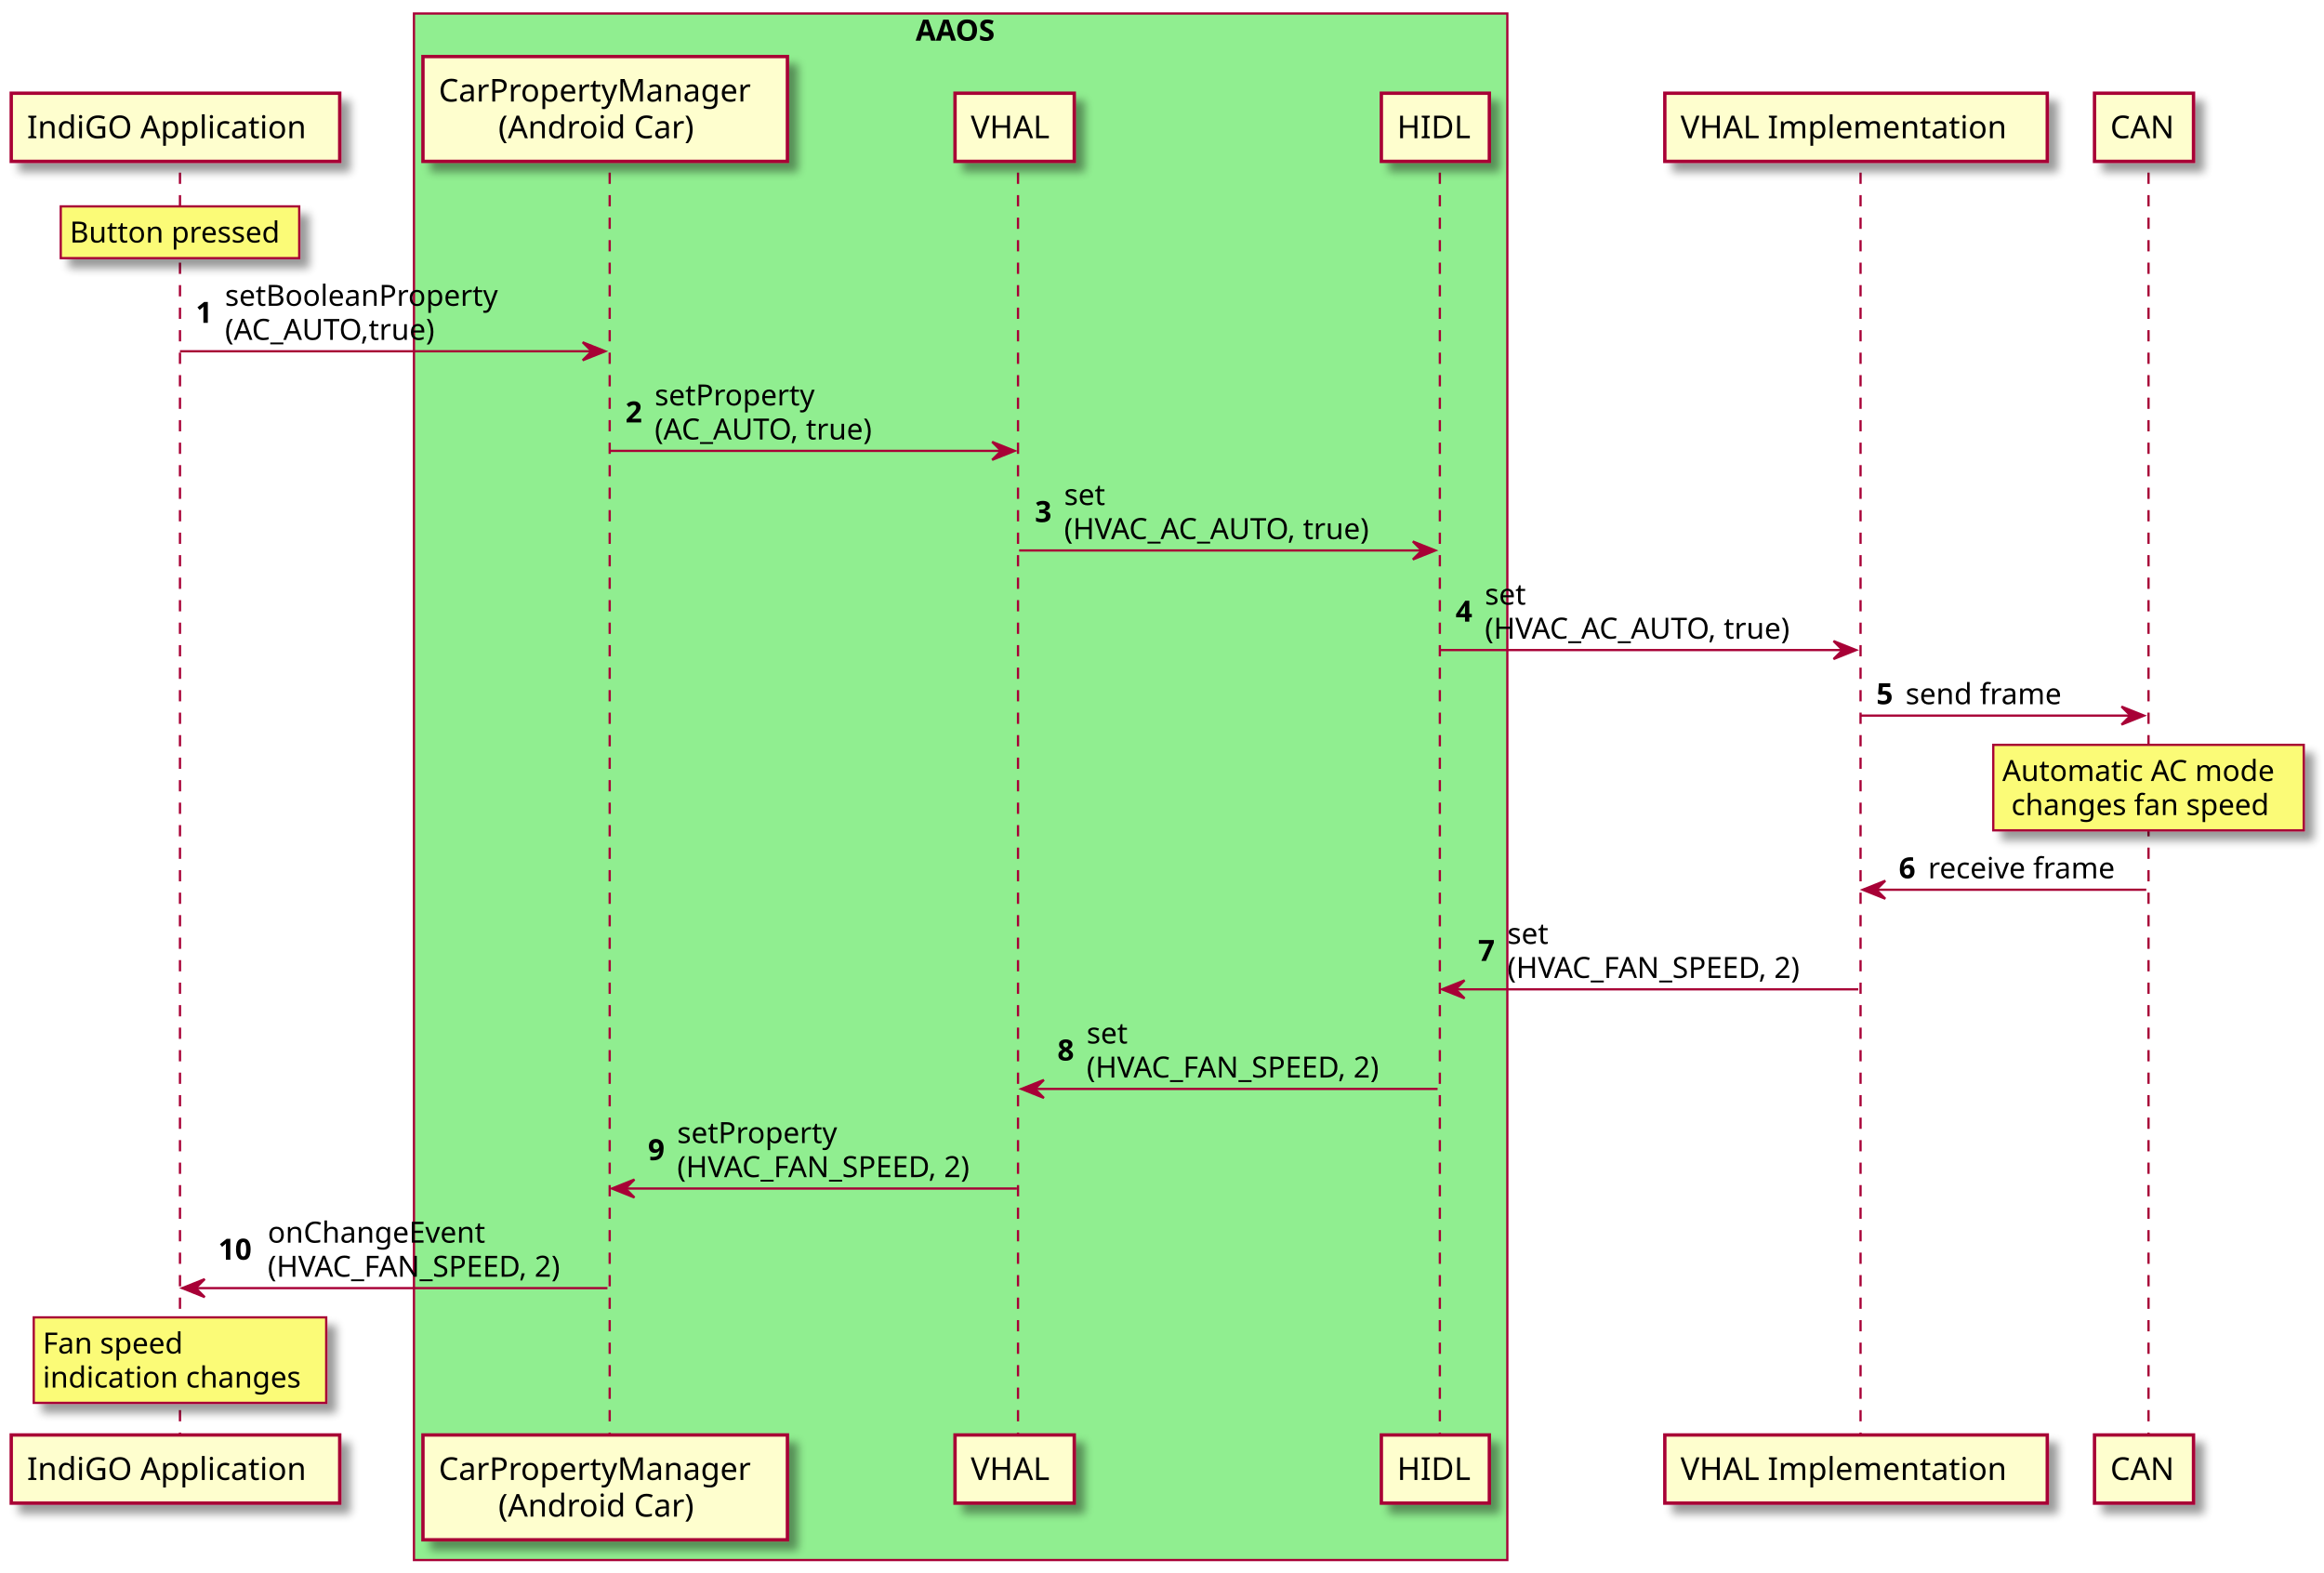
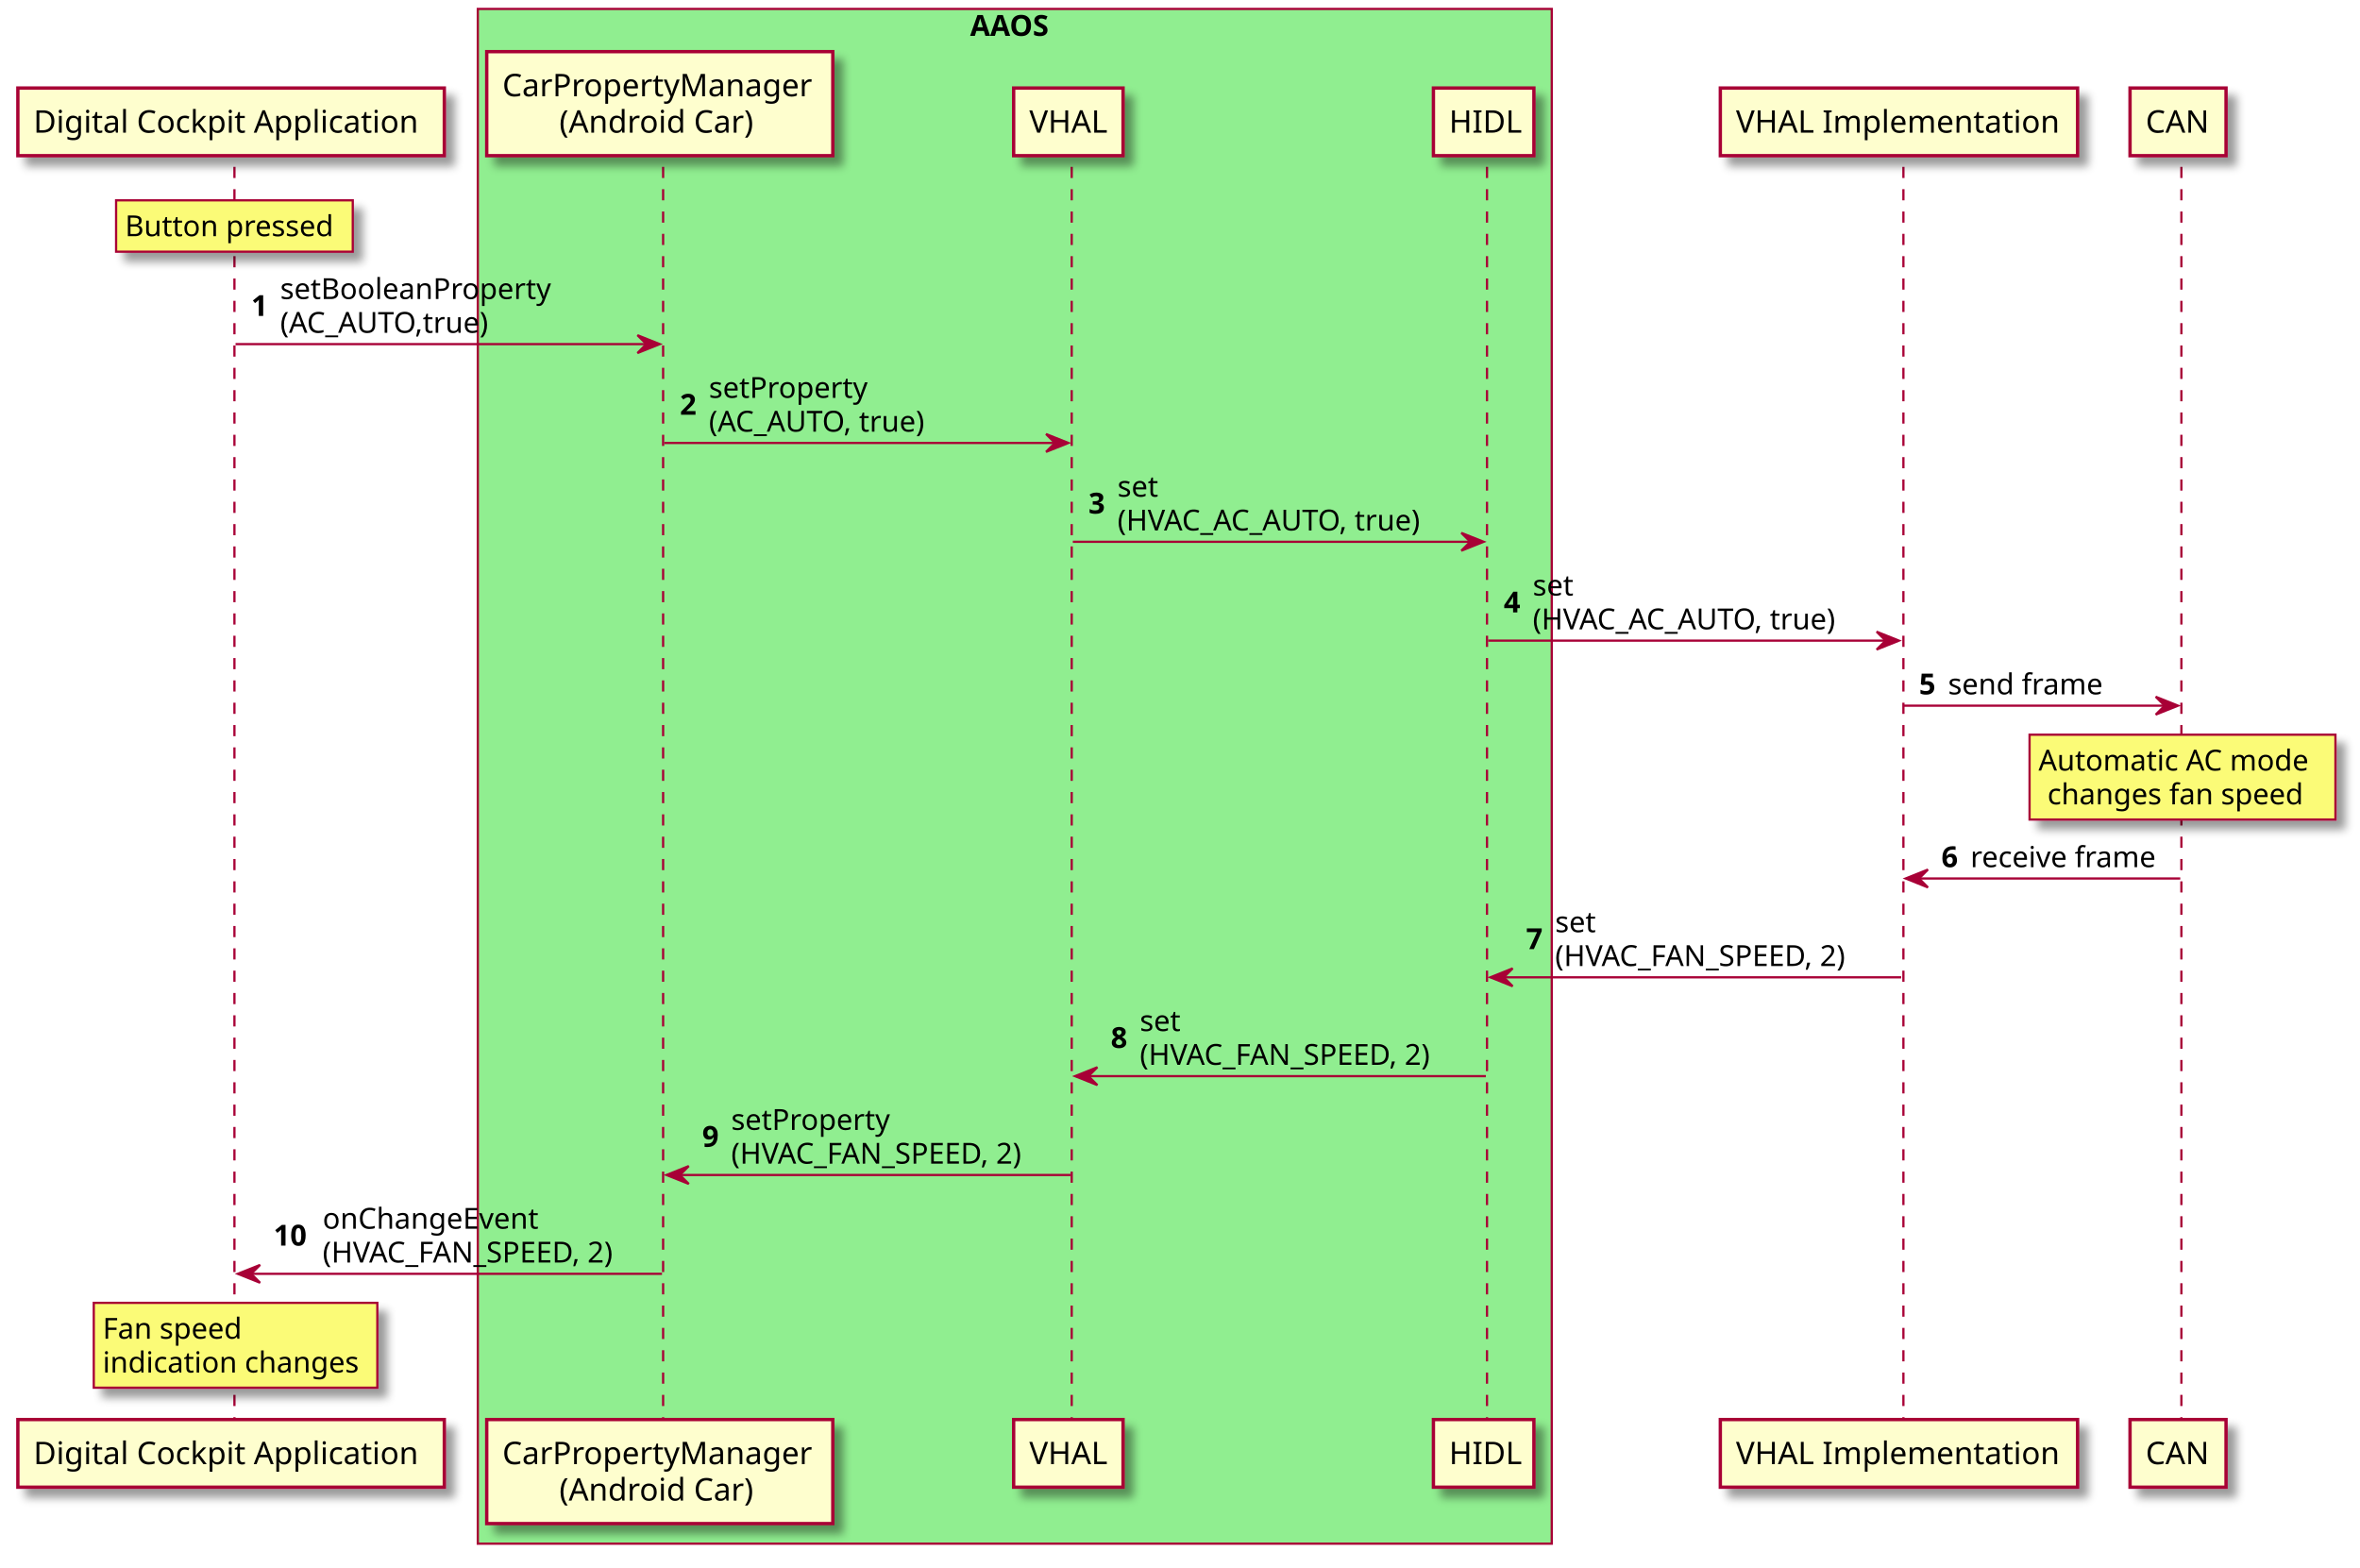
- <svg xmlns="http://www.w3.org/2000/svg" contentScriptType="application/ecmascript" contentStyleType="text/css" height="699px" preserveAspectRatio="none" style="width:1033px;height:699px;background:#FFFFFF;" version="1.1" viewBox="0 0 1033 699" width="1033px" zoomAndPan="magnify">
+ <svg xmlns="http://www.w3.org/2000/svg" contentScriptType="application/ecmascript" contentStyleType="text/css" height="702px" preserveAspectRatio="none" style="width:1057px;height:702px;" version="1.1" viewBox="0 0 1057 702" width="1057px" zoomAndPan="magnify">
  <defs>
-     <filter height="300%" id="fce2g0wuncior" width="300%" x="-1" y="-1">
+     <filter height="300%" id="f1nud6gzolshnz" width="300%" x="-1" y="-1">
      <feGaussianBlur result="blurOut" stdDeviation="2.0" />
      <feColorMatrix in="blurOut" result="blurOut2" type="matrix" values="0 0 0 0 0 0 0 0 0 0 0 0 0 0 0 0 0 0 .4 0" />
      <feOffset dx="4.0" dy="4.0" in="blurOut2" result="blurOut3" />
      <feBlend in="SourceGraphic" in2="blurOut3" mode="normal" />
    </filter>
  </defs>
  <g>
-     <rect fill="#90EE90" height="687.375" style="stroke:#A80036;stroke-width:1.0;" width="486" x="184" y="6" />
-     <text fill="#000000" font-family="sans-serif" font-size="13" font-weight="bold" lengthAdjust="spacing" textLength="40" x="407" y="18.067">AAOS</text>
-     <line style="stroke:#A80036;stroke-width:1.0;stroke-dasharray:5.0,5.0;" x1="80" x2="80" y1="76.727" y2="638.781" />
-     <line style="stroke:#A80036;stroke-width:1.0;stroke-dasharray:5.0,5.0;" x1="271" x2="271" y1="76.727" y2="638.781" />
-     <line style="stroke:#A80036;stroke-width:1.0;stroke-dasharray:5.0,5.0;" x1="452.5" x2="452.5" y1="76.727" y2="638.781" />
-     <line style="stroke:#A80036;stroke-width:1.0;stroke-dasharray:5.0,5.0;" x1="640" x2="640" y1="76.727" y2="638.781" />
-     <line style="stroke:#A80036;stroke-width:1.0;stroke-dasharray:5.0,5.0;" x1="827" x2="827" y1="76.727" y2="638.781" />
-     <line style="stroke:#A80036;stroke-width:1.0;stroke-dasharray:5.0,5.0;" x1="955" x2="955" y1="76.727" y2="638.781" />
-     <rect fill="#FEFECE" filter="url(#fce2g0wuncior)" height="30.297" style="stroke:#A80036;stroke-width:1.5;" width="146" x="5" y="41.43" />
-     <text fill="#000000" font-family="sans-serif" font-size="14" lengthAdjust="spacing" textLength="132" x="12" y="61.425">IndiGO Application</text>
-     <rect fill="#FEFECE" filter="url(#fce2g0wuncior)" height="30.297" style="stroke:#A80036;stroke-width:1.5;" width="146" x="5" y="637.781" />
-     <text fill="#000000" font-family="sans-serif" font-size="14" lengthAdjust="spacing" textLength="132" x="12" y="657.776">IndiGO Application</text>
-     <rect fill="#FEFECE" filter="url(#fce2g0wuncior)" height="46.594" style="stroke:#A80036;stroke-width:1.5;" width="162" x="188" y="25.133" />
-     <text fill="#000000" font-family="sans-serif" font-size="14" lengthAdjust="spacing" textLength="148" x="195" y="45.128">CarPropertyManager</text>
-     <text fill="#000000" font-family="sans-serif" font-size="14" lengthAdjust="spacing" textLength="95" x="221.5" y="61.425">(Android Car)</text>
-     <rect fill="#FEFECE" filter="url(#fce2g0wuncior)" height="46.594" style="stroke:#A80036;stroke-width:1.5;" width="162" x="188" y="637.781" />
-     <text fill="#000000" font-family="sans-serif" font-size="14" lengthAdjust="spacing" textLength="148" x="195" y="657.776">CarPropertyManager</text>
-     <text fill="#000000" font-family="sans-serif" font-size="14" lengthAdjust="spacing" textLength="95" x="221.5" y="674.073">(Android Car)</text>
-     <rect fill="#FEFECE" filter="url(#fce2g0wuncior)" height="30.297" style="stroke:#A80036;stroke-width:1.5;" width="53" x="424.5" y="41.43" />
-     <text fill="#000000" font-family="sans-serif" font-size="14" lengthAdjust="spacing" textLength="39" x="431.5" y="61.425">VHAL</text>
-     <rect fill="#FEFECE" filter="url(#fce2g0wuncior)" height="30.297" style="stroke:#A80036;stroke-width:1.5;" width="53" x="424.5" y="637.781" />
-     <text fill="#000000" font-family="sans-serif" font-size="14" lengthAdjust="spacing" textLength="39" x="431.5" y="657.776">VHAL</text>
-     <rect fill="#FEFECE" filter="url(#fce2g0wuncior)" height="30.297" style="stroke:#A80036;stroke-width:1.5;" width="48" x="614" y="41.43" />
-     <text fill="#000000" font-family="sans-serif" font-size="14" lengthAdjust="spacing" textLength="34" x="621" y="61.425">HIDL</text>
-     <rect fill="#FEFECE" filter="url(#fce2g0wuncior)" height="30.297" style="stroke:#A80036;stroke-width:1.5;" width="48" x="614" y="637.781" />
-     <text fill="#000000" font-family="sans-serif" font-size="14" lengthAdjust="spacing" textLength="34" x="621" y="657.776">HIDL</text>
-     <rect fill="#FEFECE" filter="url(#fce2g0wuncior)" height="30.297" style="stroke:#A80036;stroke-width:1.5;" width="170" x="740" y="41.43" />
-     <text fill="#000000" font-family="sans-serif" font-size="14" lengthAdjust="spacing" textLength="156" x="747" y="61.425">VHAL Implementation</text>
-     <rect fill="#FEFECE" filter="url(#fce2g0wuncior)" height="30.297" style="stroke:#A80036;stroke-width:1.5;" width="170" x="740" y="637.781" />
-     <text fill="#000000" font-family="sans-serif" font-size="14" lengthAdjust="spacing" textLength="156" x="747" y="657.776">VHAL Implementation</text>
-     <rect fill="#FEFECE" filter="url(#fce2g0wuncior)" height="30.297" style="stroke:#A80036;stroke-width:1.5;" width="44" x="931" y="41.43" />
-     <text fill="#000000" font-family="sans-serif" font-size="14" lengthAdjust="spacing" textLength="30" x="938" y="61.425">CAN</text>
-     <rect fill="#FEFECE" filter="url(#fce2g0wuncior)" height="30.297" style="stroke:#A80036;stroke-width:1.5;" width="44" x="931" y="637.781" />
-     <text fill="#000000" font-family="sans-serif" font-size="14" lengthAdjust="spacing" textLength="30" x="938" y="657.776">CAN</text>
-     <rect fill="#FBFB77" filter="url(#fce2g0wuncior)" height="23" style="stroke:#A80036;stroke-width:1.0;" width="106" x="27" y="91.727" />
-     <text fill="#000000" font-family="sans-serif" font-size="13" lengthAdjust="spacing" textLength="98" x="31" y="107.793">Button pressed</text>
-     <polygon fill="#A80036" points="259,152.125,269,156.125,259,160.125,263,156.125" style="stroke:#A80036;stroke-width:1.0;" />
-     <line style="stroke:#A80036;stroke-width:1.0;" x1="80" x2="265" y1="156.125" y2="156.125" />
-     <text fill="#000000" font-family="sans-serif" font-size="13" font-weight="bold" lengthAdjust="spacing" textLength="9" x="87" y="143.493">1</text>
-     <text fill="#000000" font-family="sans-serif" font-size="13" lengthAdjust="spacing" textLength="128" x="100" y="135.926">setBooleanProperty</text>
-     <text fill="#000000" font-family="sans-serif" font-size="13" lengthAdjust="spacing" textLength="102" x="100" y="151.059">(AC_AUTO,true)</text>
-     <polygon fill="#A80036" points="441,196.391,451,200.391,441,204.391,445,200.391" style="stroke:#A80036;stroke-width:1.0;" />
-     <line style="stroke:#A80036;stroke-width:1.0;" x1="271" x2="447" y1="200.391" y2="200.391" />
-     <text fill="#000000" font-family="sans-serif" font-size="13" font-weight="bold" lengthAdjust="spacing" textLength="9" x="278" y="187.758">2</text>
-     <text fill="#000000" font-family="sans-serif" font-size="13" lengthAdjust="spacing" textLength="75" x="291" y="180.192">setProperty</text>
-     <text fill="#000000" font-family="sans-serif" font-size="13" lengthAdjust="spacing" textLength="106" x="291" y="195.325">(AC_AUTO, true)</text>
-     <polygon fill="#A80036" points="628,240.656,638,244.656,628,248.656,632,244.656" style="stroke:#A80036;stroke-width:1.0;" />
-     <line style="stroke:#A80036;stroke-width:1.0;" x1="453" x2="634" y1="244.656" y2="244.656" />
-     <text fill="#000000" font-family="sans-serif" font-size="13" font-weight="bold" lengthAdjust="spacing" textLength="9" x="460" y="232.024">3</text>
-     <text fill="#000000" font-family="sans-serif" font-size="13" lengthAdjust="spacing" textLength="20" x="473" y="224.458">set</text>
-     <text fill="#000000" font-family="sans-serif" font-size="13" lengthAdjust="spacing" textLength="150" x="473" y="239.59">(HVAC_AC_AUTO, true)</text>
-     <polygon fill="#A80036" points="815,284.922,825,288.922,815,292.922,819,288.922" style="stroke:#A80036;stroke-width:1.0;" />
-     <line style="stroke:#A80036;stroke-width:1.0;" x1="640" x2="821" y1="288.922" y2="288.922" />
-     <text fill="#000000" font-family="sans-serif" font-size="13" font-weight="bold" lengthAdjust="spacing" textLength="9" x="647" y="276.29">4</text>
-     <text fill="#000000" font-family="sans-serif" font-size="13" lengthAdjust="spacing" textLength="20" x="660" y="268.723">set</text>
-     <text fill="#000000" font-family="sans-serif" font-size="13" lengthAdjust="spacing" textLength="150" x="660" y="283.856">(HVAC_AC_AUTO, true)</text>
-     <polygon fill="#A80036" points="943,314.055,953,318.055,943,322.055,947,318.055" style="stroke:#A80036;stroke-width:1.0;" />
-     <line style="stroke:#A80036;stroke-width:1.0;" x1="827" x2="949" y1="318.055" y2="318.055" />
-     <text fill="#000000" font-family="sans-serif" font-size="13" font-weight="bold" lengthAdjust="spacing" textLength="9" x="834" y="312.989">5</text>
-     <text fill="#000000" font-family="sans-serif" font-size="13" lengthAdjust="spacing" textLength="74" x="847" y="312.989">send frame</text>
-     <rect fill="#FBFB77" filter="url(#fce2g0wuncior)" height="38" style="stroke:#A80036;stroke-width:1.0;" width="138" x="886" y="331.055" />
-     <text fill="#000000" font-family="sans-serif" font-size="13" lengthAdjust="spacing" textLength="130" x="890" y="347.122">Automatic AC mode</text>
-     <text fill="#000000" font-family="sans-serif" font-size="13" lengthAdjust="spacing" textLength="122" x="894" y="362.254">changes fan speed</text>
-     <polygon fill="#A80036" points="838,391.453,828,395.453,838,399.453,834,395.453" style="stroke:#A80036;stroke-width:1.0;" />
-     <line style="stroke:#A80036;stroke-width:1.0;" x1="832" x2="954" y1="395.453" y2="395.453" />
-     <text fill="#000000" font-family="sans-serif" font-size="13" font-weight="bold" lengthAdjust="spacing" textLength="9" x="844" y="390.387">6</text>
-     <text fill="#000000" font-family="sans-serif" font-size="13" lengthAdjust="spacing" textLength="91" x="857" y="390.387">receive frame</text>
-     <polygon fill="#A80036" points="651,435.719,641,439.719,651,443.719,647,439.719" style="stroke:#A80036;stroke-width:1.0;" />
-     <line style="stroke:#A80036;stroke-width:1.0;" x1="645" x2="826" y1="439.719" y2="439.719" />
-     <text fill="#000000" font-family="sans-serif" font-size="13" font-weight="bold" lengthAdjust="spacing" textLength="9" x="657" y="427.086">7</text>
-     <text fill="#000000" font-family="sans-serif" font-size="13" lengthAdjust="spacing" textLength="20" x="670" y="419.52">set</text>
-     <text fill="#000000" font-family="sans-serif" font-size="13" lengthAdjust="spacing" textLength="145" x="670" y="434.653">(HVAC_FAN_SPEED, 2)</text>
-     <polygon fill="#A80036" points="464,479.984,454,483.984,464,487.984,460,483.984" style="stroke:#A80036;stroke-width:1.0;" />
-     <line style="stroke:#A80036;stroke-width:1.0;" x1="458" x2="639" y1="483.984" y2="483.984" />
-     <text fill="#000000" font-family="sans-serif" font-size="13" font-weight="bold" lengthAdjust="spacing" textLength="9" x="470" y="471.352">8</text>
-     <text fill="#000000" font-family="sans-serif" font-size="13" lengthAdjust="spacing" textLength="20" x="483" y="463.786">set</text>
-     <text fill="#000000" font-family="sans-serif" font-size="13" lengthAdjust="spacing" textLength="145" x="483" y="478.918">(HVAC_FAN_SPEED, 2)</text>
-     <polygon fill="#A80036" points="282,524.25,272,528.25,282,532.25,278,528.25" style="stroke:#A80036;stroke-width:1.0;" />
-     <line style="stroke:#A80036;stroke-width:1.0;" x1="276" x2="452" y1="528.25" y2="528.25" />
-     <text fill="#000000" font-family="sans-serif" font-size="13" font-weight="bold" lengthAdjust="spacing" textLength="9" x="288" y="515.618">9</text>
-     <text fill="#000000" font-family="sans-serif" font-size="13" lengthAdjust="spacing" textLength="75" x="301" y="508.051">setProperty</text>
-     <text fill="#000000" font-family="sans-serif" font-size="13" lengthAdjust="spacing" textLength="145" x="301" y="523.184">(HVAC_FAN_SPEED, 2)</text>
-     <polygon fill="#A80036" points="91,568.516,81,572.516,91,576.516,87,572.516" style="stroke:#A80036;stroke-width:1.0;" />
-     <line style="stroke:#A80036;stroke-width:1.0;" x1="85" x2="270" y1="572.516" y2="572.516" />
-     <text fill="#000000" font-family="sans-serif" font-size="13" font-weight="bold" lengthAdjust="spacing" textLength="18" x="97" y="559.883">10</text>
-     <text fill="#000000" font-family="sans-serif" font-size="13" lengthAdjust="spacing" textLength="102" x="119" y="552.317">onChangeEvent</text>
-     <text fill="#000000" font-family="sans-serif" font-size="13" lengthAdjust="spacing" textLength="145" x="119" y="567.45">(HVAC_FAN_SPEED, 2)</text>
-     <rect fill="#FBFB77" filter="url(#fce2g0wuncior)" height="38" style="stroke:#A80036;stroke-width:1.0;" width="130" x="15" y="585.516" />
-     <text fill="#000000" font-family="sans-serif" font-size="13" lengthAdjust="spacing" textLength="66" x="19" y="601.582">Fan speed</text>
-     <text fill="#000000" font-family="sans-serif" font-size="13" lengthAdjust="spacing" textLength="122" x="19" y="616.715">indication changes</text>
+     <rect fill="#90EE90" height="687.375" style="stroke: #A80036; stroke-width: 1.0;" width="481" x="214" y="4" />
+     <text fill="#000000" font-family="sans-serif" font-size="13" font-weight="bold" lengthAdjust="spacingAndGlyphs" textLength="40" x="434.5" y="16.067">AAOS</text>
+     <line style="stroke: #A80036; stroke-width: 1.0; stroke-dasharray: 5.0,5.0;" x1="105" x2="105" y1="74.727" y2="636.781" />
+     <line style="stroke: #A80036; stroke-width: 1.0; stroke-dasharray: 5.0,5.0;" x1="297" x2="297" y1="74.727" y2="636.781" />
+     <line style="stroke: #A80036; stroke-width: 1.0; stroke-dasharray: 5.0,5.0;" x1="480" x2="480" y1="74.727" y2="636.781" />
+     <line style="stroke: #A80036; stroke-width: 1.0; stroke-dasharray: 5.0,5.0;" x1="666" x2="666" y1="74.727" y2="636.781" />
+     <line style="stroke: #A80036; stroke-width: 1.0; stroke-dasharray: 5.0,5.0;" x1="852.5" x2="852.5" y1="74.727" y2="636.781" />
+     <line style="stroke: #A80036; stroke-width: 1.0; stroke-dasharray: 5.0,5.0;" x1="977" x2="977" y1="74.727" y2="636.781" />
+     <rect fill="#FEFECE" filter="url(#f1nud6gzolshnz)" height="30.297" style="stroke: #A80036; stroke-width: 1.5;" width="191" x="8" y="39.43" />
+     <text fill="#000000" font-family="sans-serif" font-size="14" lengthAdjust="spacingAndGlyphs" textLength="177" x="15" y="59.425">Digital Cockpit Application</text>
+     <rect fill="#FEFECE" filter="url(#f1nud6gzolshnz)" height="30.297" style="stroke: #A80036; stroke-width: 1.5;" width="191" x="8" y="635.781" />
+     <text fill="#000000" font-family="sans-serif" font-size="14" lengthAdjust="spacingAndGlyphs" textLength="177" x="15" y="655.776">Digital Cockpit Application</text>
+     <rect fill="#FEFECE" filter="url(#f1nud6gzolshnz)" height="46.594" style="stroke: #A80036; stroke-width: 1.5;" width="155" x="218" y="23.133" />
+     <text fill="#000000" font-family="sans-serif" font-size="14" lengthAdjust="spacingAndGlyphs" textLength="141" x="225" y="43.128">CarPropertyManager</text>
+     <text fill="#000000" font-family="sans-serif" font-size="14" lengthAdjust="spacingAndGlyphs" textLength="90" x="250.5" y="59.425">(Android Car)</text>
+     <rect fill="#FEFECE" filter="url(#f1nud6gzolshnz)" height="46.594" style="stroke: #A80036; stroke-width: 1.5;" width="155" x="218" y="635.781" />
+     <text fill="#000000" font-family="sans-serif" font-size="14" lengthAdjust="spacingAndGlyphs" textLength="141" x="225" y="655.776">CarPropertyManager</text>
+     <text fill="#000000" font-family="sans-serif" font-size="14" lengthAdjust="spacingAndGlyphs" textLength="90" x="250.5" y="672.073">(Android Car)</text>
+     <rect fill="#FEFECE" filter="url(#f1nud6gzolshnz)" height="30.297" style="stroke: #A80036; stroke-width: 1.5;" width="49" x="454" y="39.43" />
+     <text fill="#000000" font-family="sans-serif" font-size="14" lengthAdjust="spacingAndGlyphs" textLength="35" x="461" y="59.425">VHAL</text>
+     <rect fill="#FEFECE" filter="url(#f1nud6gzolshnz)" height="30.297" style="stroke: #A80036; stroke-width: 1.5;" width="49" x="454" y="635.781" />
+     <text fill="#000000" font-family="sans-serif" font-size="14" lengthAdjust="spacingAndGlyphs" textLength="35" x="461" y="655.776">VHAL</text>
+     <rect fill="#FEFECE" filter="url(#f1nud6gzolshnz)" height="30.297" style="stroke: #A80036; stroke-width: 1.5;" width="45" x="642" y="39.43" />
+     <text fill="#000000" font-family="sans-serif" font-size="14" lengthAdjust="spacingAndGlyphs" textLength="31" x="649" y="59.425">HIDL</text>
+     <rect fill="#FEFECE" filter="url(#f1nud6gzolshnz)" height="30.297" style="stroke: #A80036; stroke-width: 1.5;" width="45" x="642" y="635.781" />
+     <text fill="#000000" font-family="sans-serif" font-size="14" lengthAdjust="spacingAndGlyphs" textLength="31" x="649" y="655.776">HIDL</text>
+     <rect fill="#FEFECE" filter="url(#f1nud6gzolshnz)" height="30.297" style="stroke: #A80036; stroke-width: 1.5;" width="160" x="770.5" y="39.43" />
+     <text fill="#000000" font-family="sans-serif" font-size="14" lengthAdjust="spacingAndGlyphs" textLength="146" x="777.5" y="59.425">VHAL Implementation</text>
+     <rect fill="#FEFECE" filter="url(#f1nud6gzolshnz)" height="30.297" style="stroke: #A80036; stroke-width: 1.5;" width="160" x="770.5" y="635.781" />
+     <text fill="#000000" font-family="sans-serif" font-size="14" lengthAdjust="spacingAndGlyphs" textLength="146" x="777.5" y="655.776">VHAL Implementation</text>
+     <rect fill="#FEFECE" filter="url(#f1nud6gzolshnz)" height="30.297" style="stroke: #A80036; stroke-width: 1.5;" width="43" x="954" y="39.43" />
+     <text fill="#000000" font-family="sans-serif" font-size="14" lengthAdjust="spacingAndGlyphs" textLength="29" x="961" y="59.425">CAN</text>
+     <rect fill="#FEFECE" filter="url(#f1nud6gzolshnz)" height="30.297" style="stroke: #A80036; stroke-width: 1.5;" width="43" x="954" y="635.781" />
+     <text fill="#000000" font-family="sans-serif" font-size="14" lengthAdjust="spacingAndGlyphs" textLength="29" x="961" y="655.776">CAN</text>
+     <rect fill="#FBFB77" filter="url(#f1nud6gzolshnz)" height="23" style="stroke: #A80036; stroke-width: 1.0;" width="106" x="52" y="89.727" />
+     <text fill="#000000" font-family="sans-serif" font-size="13" lengthAdjust="spacingAndGlyphs" textLength="98" x="56" y="105.793">Button pressed</text>
+     <polygon fill="#A80036" points="285.5,150.125,295.5,154.125,285.5,158.125,289.5,154.125" style="stroke: #A80036; stroke-width: 1.0;" />
+     <line style="stroke: #A80036; stroke-width: 1.0;" x1="105.5" x2="291.5" y1="154.125" y2="154.125" />
+     <text fill="#000000" font-family="sans-serif" font-size="13" font-weight="bold" lengthAdjust="spacingAndGlyphs" textLength="9" x="112.5" y="141.493">1</text>
+     <text fill="#000000" font-family="sans-serif" font-size="13" lengthAdjust="spacingAndGlyphs" textLength="126" x="125.5" y="133.926">setBooleanProperty</text>
+     <text fill="#000000" font-family="sans-serif" font-size="13" lengthAdjust="spacingAndGlyphs" textLength="101" x="125.5" y="149.059">(AC_AUTO,true)</text>
+     <polygon fill="#A80036" points="468.5,194.391,478.5,198.391,468.5,202.391,472.5,198.391" style="stroke: #A80036; stroke-width: 1.0;" />
+     <line style="stroke: #A80036; stroke-width: 1.0;" x1="297.5" x2="474.5" y1="198.391" y2="198.391" />
+     <text fill="#000000" font-family="sans-serif" font-size="13" font-weight="bold" lengthAdjust="spacingAndGlyphs" textLength="9" x="304.5" y="185.758">2</text>
+     <text fill="#000000" font-family="sans-serif" font-size="13" lengthAdjust="spacingAndGlyphs" textLength="74" x="317.5" y="178.192">setProperty</text>
+     <text fill="#000000" font-family="sans-serif" font-size="13" lengthAdjust="spacingAndGlyphs" textLength="105" x="317.5" y="193.325">(AC_AUTO, true)</text>
+     <polygon fill="#A80036" points="654.5,238.656,664.5,242.656,654.5,246.656,658.5,242.656" style="stroke: #A80036; stroke-width: 1.0;" />
+     <line style="stroke: #A80036; stroke-width: 1.0;" x1="480.5" x2="660.5" y1="242.656" y2="242.656" />
+     <text fill="#000000" font-family="sans-serif" font-size="13" font-weight="bold" lengthAdjust="spacingAndGlyphs" textLength="9" x="487.5" y="230.024">3</text>
+     <text fill="#000000" font-family="sans-serif" font-size="13" lengthAdjust="spacingAndGlyphs" textLength="20" x="500.5" y="222.458">set</text>
+     <text fill="#000000" font-family="sans-serif" font-size="13" lengthAdjust="spacingAndGlyphs" textLength="149" x="500.5" y="237.59">(HVAC_AC_AUTO, true)</text>
+     <polygon fill="#A80036" points="840.5,282.922,850.5,286.922,840.5,290.922,844.5,286.922" style="stroke: #A80036; stroke-width: 1.0;" />
+     <line style="stroke: #A80036; stroke-width: 1.0;" x1="666.5" x2="846.5" y1="286.922" y2="286.922" />
+     <text fill="#000000" font-family="sans-serif" font-size="13" font-weight="bold" lengthAdjust="spacingAndGlyphs" textLength="9" x="673.5" y="274.29">4</text>
+     <text fill="#000000" font-family="sans-serif" font-size="13" lengthAdjust="spacingAndGlyphs" textLength="20" x="686.5" y="266.723">set</text>
+     <text fill="#000000" font-family="sans-serif" font-size="13" lengthAdjust="spacingAndGlyphs" textLength="149" x="686.5" y="281.856">(HVAC_AC_AUTO, true)</text>
+     <polygon fill="#A80036" points="965.5,312.055,975.5,316.055,965.5,320.055,969.5,316.055" style="stroke: #A80036; stroke-width: 1.0;" />
+     <line style="stroke: #A80036; stroke-width: 1.0;" x1="852.5" x2="971.5" y1="316.055" y2="316.055" />
+     <text fill="#000000" font-family="sans-serif" font-size="13" font-weight="bold" lengthAdjust="spacingAndGlyphs" textLength="9" x="859.5" y="310.989">5</text>
+     <text fill="#000000" font-family="sans-serif" font-size="13" lengthAdjust="spacingAndGlyphs" textLength="73" x="872.5" y="310.989">send frame</text>
+     <rect fill="#FBFB77" filter="url(#f1nud6gzolshnz)" height="38" style="stroke: #A80036; stroke-width: 1.0;" width="137" x="909" y="329.055" />
+     <text fill="#000000" font-family="sans-serif" font-size="13" lengthAdjust="spacingAndGlyphs" textLength="129" x="913" y="345.122">Automatic AC mode</text>
+     <text fill="#000000" font-family="sans-serif" font-size="13" lengthAdjust="spacingAndGlyphs" textLength="121" x="917" y="360.254">changes fan speed</text>
+     <polygon fill="#A80036" points="863.5,389.453,853.5,393.453,863.5,397.453,859.5,393.453" style="stroke: #A80036; stroke-width: 1.0;" />
+     <line style="stroke: #A80036; stroke-width: 1.0;" x1="857.5" x2="976.5" y1="393.453" y2="393.453" />
+     <text fill="#000000" font-family="sans-serif" font-size="13" font-weight="bold" lengthAdjust="spacingAndGlyphs" textLength="9" x="869.5" y="388.387">6</text>
+     <text fill="#000000" font-family="sans-serif" font-size="13" lengthAdjust="spacingAndGlyphs" textLength="88" x="882.5" y="388.387">receive frame</text>
+     <polygon fill="#A80036" points="677.5,433.719,667.5,437.719,677.5,441.719,673.5,437.719" style="stroke: #A80036; stroke-width: 1.0;" />
+     <line style="stroke: #A80036; stroke-width: 1.0;" x1="671.5" x2="851.5" y1="437.719" y2="437.719" />
+     <text fill="#000000" font-family="sans-serif" font-size="13" font-weight="bold" lengthAdjust="spacingAndGlyphs" textLength="9" x="683.5" y="425.086">7</text>
+     <text fill="#000000" font-family="sans-serif" font-size="13" lengthAdjust="spacingAndGlyphs" textLength="20" x="696.5" y="417.52">set</text>
+     <text fill="#000000" font-family="sans-serif" font-size="13" lengthAdjust="spacingAndGlyphs" textLength="146" x="696.5" y="432.653">(HVAC_FAN_SPEED, 2)</text>
+     <polygon fill="#A80036" points="491.5,477.984,481.5,481.984,491.5,485.984,487.5,481.984" style="stroke: #A80036; stroke-width: 1.0;" />
+     <line style="stroke: #A80036; stroke-width: 1.0;" x1="485.5" x2="665.5" y1="481.984" y2="481.984" />
+     <text fill="#000000" font-family="sans-serif" font-size="13" font-weight="bold" lengthAdjust="spacingAndGlyphs" textLength="9" x="497.5" y="469.352">8</text>
+     <text fill="#000000" font-family="sans-serif" font-size="13" lengthAdjust="spacingAndGlyphs" textLength="20" x="510.5" y="461.786">set</text>
+     <text fill="#000000" font-family="sans-serif" font-size="13" lengthAdjust="spacingAndGlyphs" textLength="146" x="510.5" y="476.918">(HVAC_FAN_SPEED, 2)</text>
+     <polygon fill="#A80036" points="308.5,522.25,298.5,526.25,308.5,530.25,304.5,526.25" style="stroke: #A80036; stroke-width: 1.0;" />
+     <line style="stroke: #A80036; stroke-width: 1.0;" x1="302.5" x2="479.5" y1="526.25" y2="526.25" />
+     <text fill="#000000" font-family="sans-serif" font-size="13" font-weight="bold" lengthAdjust="spacingAndGlyphs" textLength="9" x="314.5" y="513.618">9</text>
+     <text fill="#000000" font-family="sans-serif" font-size="13" lengthAdjust="spacingAndGlyphs" textLength="74" x="327.5" y="506.051">setProperty</text>
+     <text fill="#000000" font-family="sans-serif" font-size="13" lengthAdjust="spacingAndGlyphs" textLength="146" x="327.5" y="521.184">(HVAC_FAN_SPEED, 2)</text>
+     <polygon fill="#A80036" points="116.5,566.516,106.5,570.516,116.5,574.516,112.5,570.516" style="stroke: #A80036; stroke-width: 1.0;" />
+     <line style="stroke: #A80036; stroke-width: 1.0;" x1="110.5" x2="296.5" y1="570.516" y2="570.516" />
+     <text fill="#000000" font-family="sans-serif" font-size="13" font-weight="bold" lengthAdjust="spacingAndGlyphs" textLength="18" x="122.5" y="557.883">10</text>
+     <text fill="#000000" font-family="sans-serif" font-size="13" lengthAdjust="spacingAndGlyphs" textLength="101" x="144.5" y="550.317">onChangeEvent</text>
+     <text fill="#000000" font-family="sans-serif" font-size="13" lengthAdjust="spacingAndGlyphs" textLength="146" x="144.5" y="565.45">(HVAC_FAN_SPEED, 2)</text>
+     <rect fill="#FBFB77" filter="url(#f1nud6gzolshnz)" height="38" style="stroke: #A80036; stroke-width: 1.0;" width="127" x="42" y="583.516" />
+     <text fill="#000000" font-family="sans-serif" font-size="13" lengthAdjust="spacingAndGlyphs" textLength="66" x="46" y="599.582">Fan speed</text>
+     <text fill="#000000" font-family="sans-serif" font-size="13" lengthAdjust="spacingAndGlyphs" textLength="119" x="46" y="614.715">indication changes</text>
  </g>
</svg>
